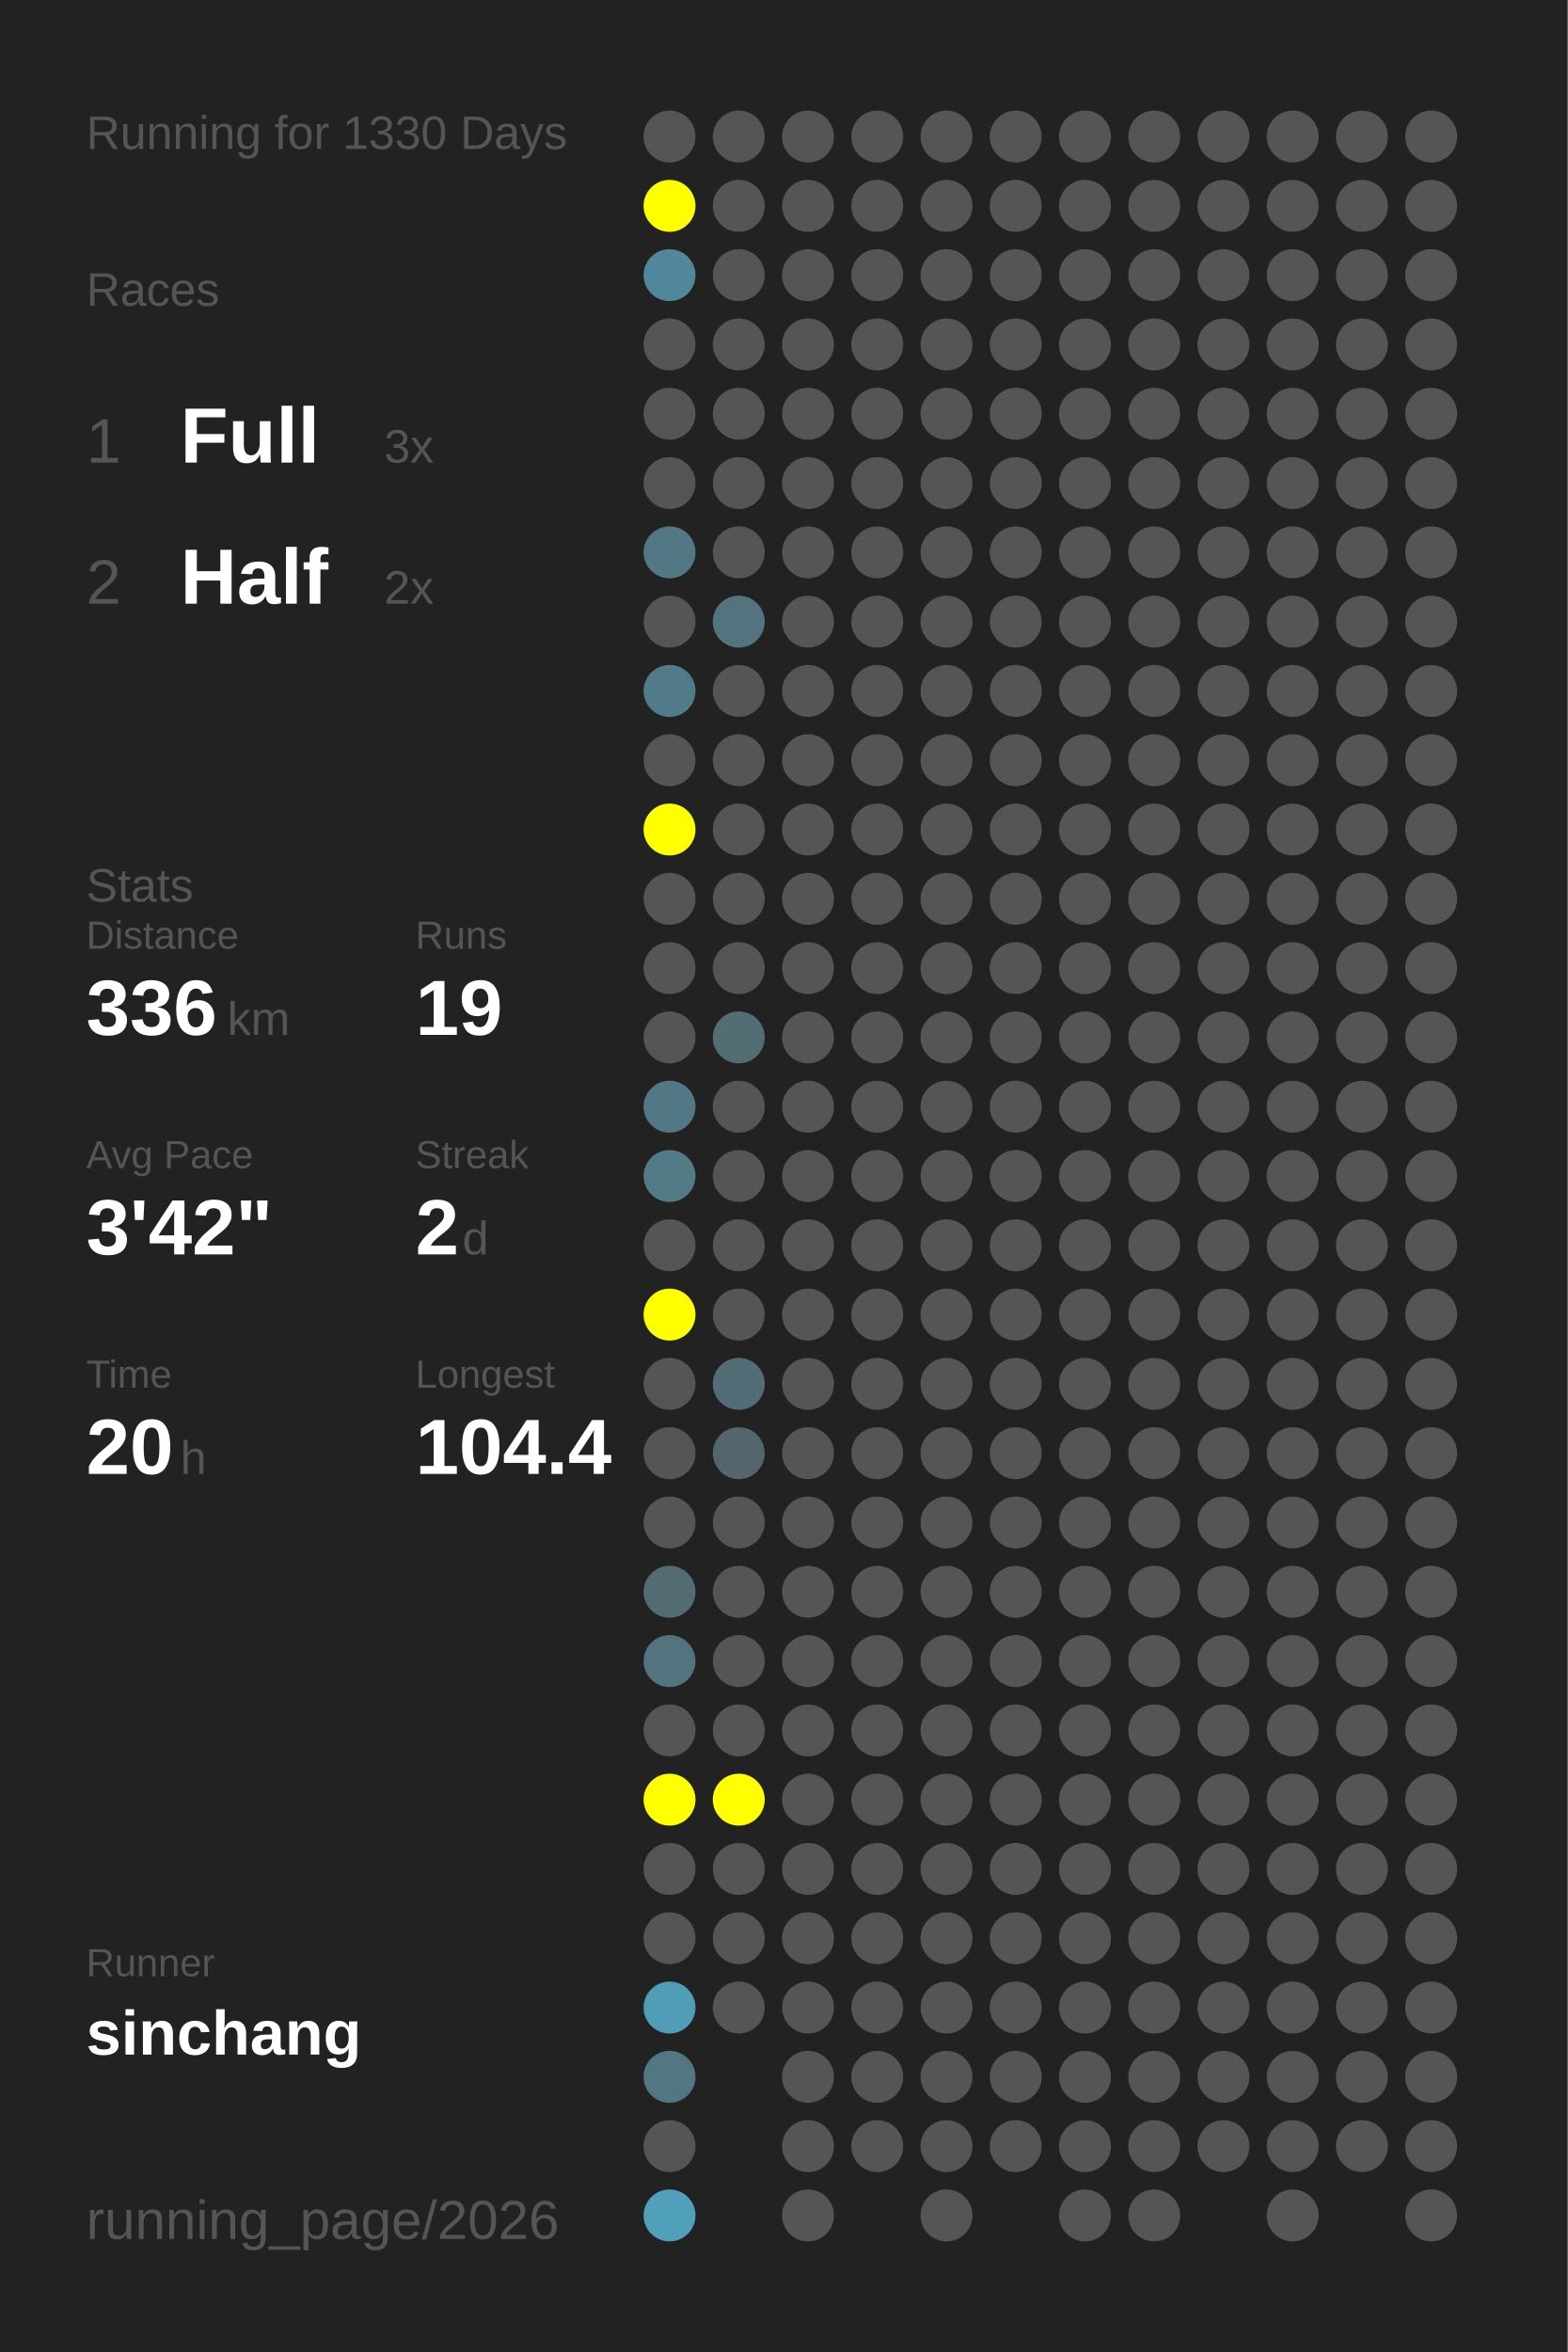
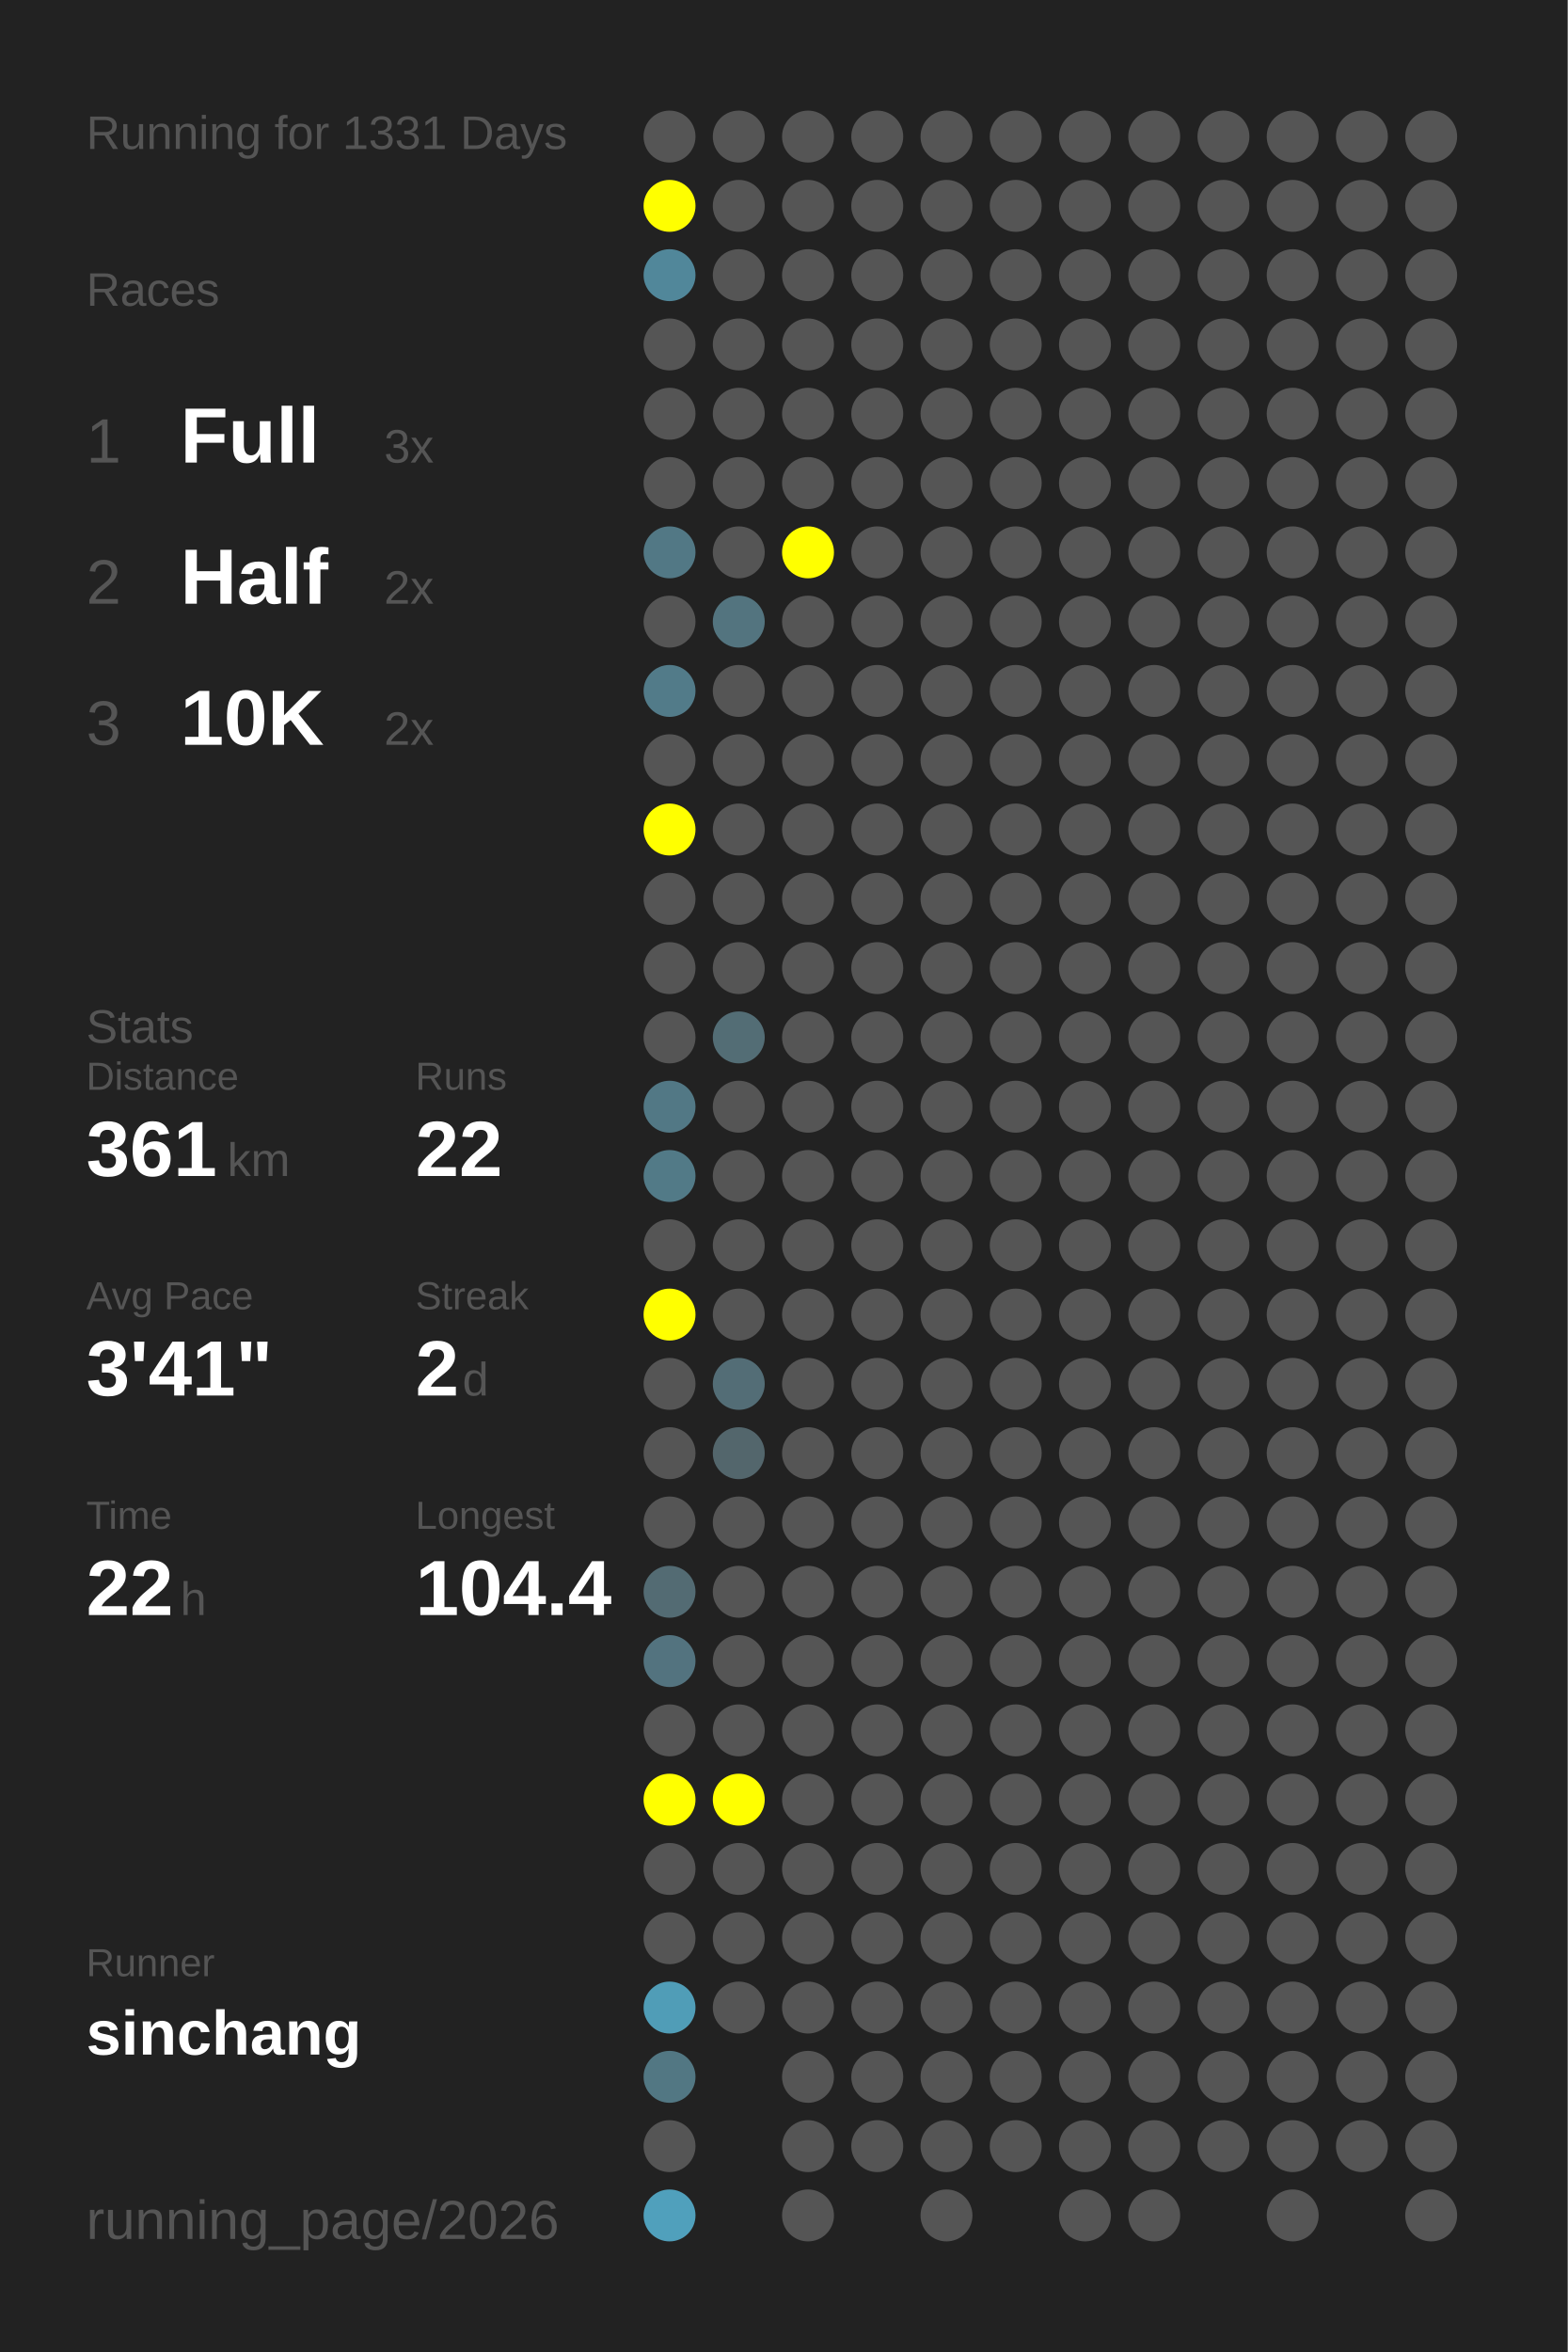
<svg xmlns="http://www.w3.org/2000/svg" baseProfile="full" height="300mm" version="1.1" viewBox="0,0,200,300" width="200mm">
  <defs />
  <rect fill="#222222" height="300" width="200" x="0" y="0" />
-   <text fill="#555555" style="font-size:6px; font-family:Arial;" x="11" y="19">Running for 1330 Days</text>
+   <text fill="#555555" style="font-size:6px; font-family:Arial;" x="11" y="19">Running for 1331 Days</text>
  <text fill="#555555" style="font-size:6px; font-family:Arial;" x="11" y="39">Races</text>
  <text fill="#555555" style="font-size:8px; font-family:Arial;" x="11" y="59">1</text>
  <text fill="#FFFFFF" style="font-size:10px; font-family:Arial; font-weight:bold;" x="23" y="59">Full</text>
  <text fill="#555555" style="font-size:6px; font-family:Arial;" x="49" y="59">3x</text>
  <text fill="#555555" style="font-size:8px; font-family:Arial;" x="11" y="77">2</text>
  <text fill="#FFFFFF" style="font-size:10px; font-family:Arial; font-weight:bold;" x="23" y="77">Half</text>
  <text fill="#555555" style="font-size:6px; font-family:Arial;" x="49" y="77">2x</text>
-   <text fill="#555555" style="font-size:6px; font-family:Arial;" x="11" y="115">Stats</text>
-   <text fill="#555555" style="font-size:5px; font-family:Arial;" x="11" y="121">Distance</text>
-   <text fill="#FFFFFF" style="font-size:10px; font-family:Arial; font-weight:bold;" x="11" y="132">336</text>
-   <text fill="#555555" style="font-size:6px; font-family:Arial;" x="29" y="132">km</text>
-   <text fill="#555555" style="font-size:5px; font-family:Arial;" x="53" y="121">Runs</text>
-   <text fill="#FFFFFF" style="font-size:10px; font-family:Arial; font-weight:bold;" x="53" y="132">19</text>
-   <text fill="#555555" style="font-size:5px; font-family:Arial;" x="11" y="149">Avg Pace</text>
-   <text fill="#FFFFFF" style="font-size:10px; font-family:Arial; font-weight:bold;" x="11" y="160">3'42"</text>
-   <text fill="#555555" style="font-size:5px; font-family:Arial;" x="53" y="149">Streak</text>
-   <text fill="#FFFFFF" style="font-size:10px; font-family:Arial; font-weight:bold;" x="53" y="160">2</text>
-   <text fill="#555555" style="font-size:6px; font-family:Arial;" x="59" y="160">d</text>
-   <text fill="#555555" style="font-size:5px; font-family:Arial;" x="11" y="177">Time</text>
-   <text fill="#FFFFFF" style="font-size:10px; font-family:Arial; font-weight:bold;" x="11" y="188">20</text>
-   <text fill="#555555" style="font-size:6px; font-family:Arial;" x="23" y="188">h</text>
-   <text fill="#555555" style="font-size:5px; font-family:Arial;" x="53" y="177">Longest</text>
-   <text fill="#FFFFFF" style="font-size:10px; font-family:Arial; font-weight:bold;" x="53" y="188">104.4</text>
+   <text fill="#555555" style="font-size:8px; font-family:Arial;" x="11" y="95">3</text>
+   <text fill="#FFFFFF" style="font-size:10px; font-family:Arial; font-weight:bold;" x="23" y="95">10K</text>
+   <text fill="#555555" style="font-size:6px; font-family:Arial;" x="49" y="95">2x</text>
+   <text fill="#555555" style="font-size:6px; font-family:Arial;" x="11" y="133">Stats</text>
+   <text fill="#555555" style="font-size:5px; font-family:Arial;" x="11" y="139">Distance</text>
+   <text fill="#FFFFFF" style="font-size:10px; font-family:Arial; font-weight:bold;" x="11" y="150">361</text>
+   <text fill="#555555" style="font-size:6px; font-family:Arial;" x="29" y="150">km</text>
+   <text fill="#555555" style="font-size:5px; font-family:Arial;" x="53" y="139">Runs</text>
+   <text fill="#FFFFFF" style="font-size:10px; font-family:Arial; font-weight:bold;" x="53" y="150">22</text>
+   <text fill="#555555" style="font-size:5px; font-family:Arial;" x="11" y="167">Avg Pace</text>
+   <text fill="#FFFFFF" style="font-size:10px; font-family:Arial; font-weight:bold;" x="11" y="178">3'41"</text>
+   <text fill="#555555" style="font-size:5px; font-family:Arial;" x="53" y="167">Streak</text>
+   <text fill="#FFFFFF" style="font-size:10px; font-family:Arial; font-weight:bold;" x="53" y="178">2</text>
+   <text fill="#555555" style="font-size:6px; font-family:Arial;" x="59" y="178">d</text>
+   <text fill="#555555" style="font-size:5px; font-family:Arial;" x="11" y="195">Time</text>
+   <text fill="#FFFFFF" style="font-size:10px; font-family:Arial; font-weight:bold;" x="11" y="206">22</text>
+   <text fill="#555555" style="font-size:6px; font-family:Arial;" x="23" y="206">h</text>
+   <text fill="#555555" style="font-size:5px; font-family:Arial;" x="53" y="195">Longest</text>
+   <text fill="#FFFFFF" style="font-size:10px; font-family:Arial; font-weight:bold;" x="53" y="206">104.4</text>
  <text fill="#555555" style="font-size:5px; font-family:Arial;" x="11" y="252.065">Runner</text>
  <text fill="#FFFFFF" style="font-size:8px; font-family:Arial; font-weight:bold;" x="11" y="262.065">sinchang</text>
  <text fill="#555555" style="font-size:7px; font-family:Arial;" x="11" y="285.581">running_page/2026</text>
  <circle cx="85.417" cy="17.419" fill="#555555" r="3.312" />
  <circle cx="85.417" cy="26.258" fill="#FFFF00" r="3.312" />
  <circle cx="85.417" cy="35.097" fill="#51879a" r="3.312" />
  <circle cx="85.417" cy="43.935" fill="#555555" r="3.312" />
  <circle cx="85.417" cy="52.774" fill="#555555" r="3.312" />
  <circle cx="85.417" cy="61.613" fill="#555555" r="3.312" />
  <circle cx="85.417" cy="70.452" fill="#527885" r="3.312" />
  <circle cx="85.417" cy="79.29" fill="#555555" r="3.312" />
  <circle cx="85.417" cy="88.129" fill="#527b89" r="3.312" />
  <circle cx="85.417" cy="96.968" fill="#555555" r="3.312" />
  <circle cx="85.417" cy="105.806" fill="#FFFF00" r="3.312" />
  <circle cx="85.417" cy="114.645" fill="#555555" r="3.312" />
  <circle cx="85.417" cy="123.484" fill="#555555" r="3.312" />
  <circle cx="85.417" cy="132.323" fill="#555555" r="3.312" />
  <circle cx="85.417" cy="141.161" fill="#527885" r="3.312" />
  <circle cx="85.417" cy="150" fill="#527a87" r="3.312" />
  <circle cx="85.417" cy="158.839" fill="#555555" r="3.312" />
  <circle cx="85.417" cy="167.677" fill="#FFFF00" r="3.312" />
  <circle cx="85.417" cy="176.516" fill="#555555" r="3.312" />
  <circle cx="85.417" cy="185.355" fill="#555555" r="3.312" />
  <circle cx="85.417" cy="194.194" fill="#555555" r="3.312" />
  <circle cx="85.417" cy="203.032" fill="#536b73" r="3.312" />
  <circle cx="85.417" cy="211.871" fill="#53737f" r="3.312" />
  <circle cx="85.417" cy="220.71" fill="#555555" r="3.312" />
  <circle cx="85.417" cy="229.548" fill="#FFFF00" r="3.312" />
  <circle cx="85.417" cy="238.387" fill="#555555" r="3.312" />
  <circle cx="85.417" cy="247.226" fill="#555555" r="3.312" />
  <circle cx="85.417" cy="256.065" fill="#509db7" r="3.312" />
  <circle cx="85.417" cy="264.903" fill="#527783" r="3.312" />
  <circle cx="85.417" cy="273.742" fill="#555555" r="3.312" />
  <circle cx="85.417" cy="282.581" fill="#50a0bc" r="3.312" />
  <circle cx="94.25" cy="17.419" fill="#555555" r="3.312" />
  <circle cx="94.25" cy="26.258" fill="#555555" r="3.312" />
  <circle cx="94.25" cy="35.097" fill="#555555" r="3.312" />
  <circle cx="94.25" cy="43.935" fill="#555555" r="3.312" />
  <circle cx="94.25" cy="52.774" fill="#555555" r="3.312" />
  <circle cx="94.25" cy="61.613" fill="#555555" r="3.312" />
  <circle cx="94.25" cy="70.452" fill="#555555" r="3.312" />
  <circle cx="94.25" cy="79.29" fill="#53747f" r="3.312" />
  <circle cx="94.25" cy="88.129" fill="#555555" r="3.312" />
  <circle cx="94.25" cy="96.968" fill="#555555" r="3.312" />
  <circle cx="94.25" cy="105.806" fill="#555555" r="3.312" />
  <circle cx="94.25" cy="114.645" fill="#555555" r="3.312" />
  <circle cx="94.25" cy="123.484" fill="#555555" r="3.312" />
  <circle cx="94.25" cy="132.323" fill="#536d75" r="3.312" />
  <circle cx="94.25" cy="141.161" fill="#555555" r="3.312" />
  <circle cx="94.25" cy="150" fill="#555555" r="3.312" />
  <circle cx="94.25" cy="158.839" fill="#555555" r="3.312" />
  <circle cx="94.25" cy="167.677" fill="#555555" r="3.312" />
  <circle cx="94.25" cy="176.516" fill="#536d76" r="3.312" />
  <circle cx="94.25" cy="185.355" fill="#53666c" r="3.312" />
  <circle cx="94.25" cy="194.194" fill="#555555" r="3.312" />
  <circle cx="94.25" cy="203.032" fill="#555555" r="3.312" />
  <circle cx="94.25" cy="211.871" fill="#555555" r="3.312" />
  <circle cx="94.25" cy="220.71" fill="#555555" r="3.312" />
  <circle cx="94.25" cy="229.548" fill="#FFFF00" r="3.312" />
  <circle cx="94.25" cy="238.387" fill="#555555" r="3.312" />
  <circle cx="94.25" cy="247.226" fill="#555555" r="3.312" />
  <circle cx="94.25" cy="256.065" fill="#555555" r="3.312" />
  <circle cx="103.083" cy="17.419" fill="#555555" r="3.312" />
  <circle cx="103.083" cy="26.258" fill="#555555" r="3.312" />
  <circle cx="103.083" cy="35.097" fill="#555555" r="3.312" />
  <circle cx="103.083" cy="43.935" fill="#555555" r="3.312" />
  <circle cx="103.083" cy="52.774" fill="#555555" r="3.312" />
  <circle cx="103.083" cy="61.613" fill="#555555" r="3.312" />
-   <circle cx="103.083" cy="70.452" fill="#555555" r="3.312" />
+   <circle cx="103.083" cy="70.452" fill="#FFFF00" r="3.312" />
  <circle cx="103.083" cy="79.29" fill="#555555" r="3.312" />
  <circle cx="103.083" cy="88.129" fill="#555555" r="3.312" />
  <circle cx="103.083" cy="96.968" fill="#555555" r="3.312" />
  <circle cx="103.083" cy="105.806" fill="#555555" r="3.312" />
  <circle cx="103.083" cy="114.645" fill="#555555" r="3.312" />
  <circle cx="103.083" cy="123.484" fill="#555555" r="3.312" />
  <circle cx="103.083" cy="132.323" fill="#555555" r="3.312" />
  <circle cx="103.083" cy="141.161" fill="#555555" r="3.312" />
  <circle cx="103.083" cy="150" fill="#555555" r="3.312" />
  <circle cx="103.083" cy="158.839" fill="#555555" r="3.312" />
  <circle cx="103.083" cy="167.677" fill="#555555" r="3.312" />
  <circle cx="103.083" cy="176.516" fill="#555555" r="3.312" />
  <circle cx="103.083" cy="185.355" fill="#555555" r="3.312" />
  <circle cx="103.083" cy="194.194" fill="#555555" r="3.312" />
  <circle cx="103.083" cy="203.032" fill="#555555" r="3.312" />
  <circle cx="103.083" cy="211.871" fill="#555555" r="3.312" />
  <circle cx="103.083" cy="220.71" fill="#555555" r="3.312" />
  <circle cx="103.083" cy="229.548" fill="#555555" r="3.312" />
  <circle cx="103.083" cy="238.387" fill="#555555" r="3.312" />
  <circle cx="103.083" cy="247.226" fill="#555555" r="3.312" />
  <circle cx="103.083" cy="256.065" fill="#555555" r="3.312" />
  <circle cx="103.083" cy="264.903" fill="#555555" r="3.312" />
  <circle cx="103.083" cy="273.742" fill="#555555" r="3.312" />
  <circle cx="103.083" cy="282.581" fill="#555555" r="3.312" />
  <circle cx="111.917" cy="17.419" fill="#555555" r="3.312" />
  <circle cx="111.917" cy="26.258" fill="#555555" r="3.312" />
  <circle cx="111.917" cy="35.097" fill="#555555" r="3.312" />
  <circle cx="111.917" cy="43.935" fill="#555555" r="3.312" />
  <circle cx="111.917" cy="52.774" fill="#555555" r="3.312" />
  <circle cx="111.917" cy="61.613" fill="#555555" r="3.312" />
  <circle cx="111.917" cy="70.452" fill="#555555" r="3.312" />
  <circle cx="111.917" cy="79.29" fill="#555555" r="3.312" />
  <circle cx="111.917" cy="88.129" fill="#555555" r="3.312" />
  <circle cx="111.917" cy="96.968" fill="#555555" r="3.312" />
  <circle cx="111.917" cy="105.806" fill="#555555" r="3.312" />
  <circle cx="111.917" cy="114.645" fill="#555555" r="3.312" />
  <circle cx="111.917" cy="123.484" fill="#555555" r="3.312" />
  <circle cx="111.917" cy="132.323" fill="#555555" r="3.312" />
  <circle cx="111.917" cy="141.161" fill="#555555" r="3.312" />
  <circle cx="111.917" cy="150" fill="#555555" r="3.312" />
  <circle cx="111.917" cy="158.839" fill="#555555" r="3.312" />
  <circle cx="111.917" cy="167.677" fill="#555555" r="3.312" />
  <circle cx="111.917" cy="176.516" fill="#555555" r="3.312" />
  <circle cx="111.917" cy="185.355" fill="#555555" r="3.312" />
  <circle cx="111.917" cy="194.194" fill="#555555" r="3.312" />
  <circle cx="111.917" cy="203.032" fill="#555555" r="3.312" />
  <circle cx="111.917" cy="211.871" fill="#555555" r="3.312" />
  <circle cx="111.917" cy="220.71" fill="#555555" r="3.312" />
  <circle cx="111.917" cy="229.548" fill="#555555" r="3.312" />
  <circle cx="111.917" cy="238.387" fill="#555555" r="3.312" />
  <circle cx="111.917" cy="247.226" fill="#555555" r="3.312" />
  <circle cx="111.917" cy="256.065" fill="#555555" r="3.312" />
  <circle cx="111.917" cy="264.903" fill="#555555" r="3.312" />
  <circle cx="111.917" cy="273.742" fill="#555555" r="3.312" />
  <circle cx="120.75" cy="17.419" fill="#555555" r="3.312" />
  <circle cx="120.75" cy="26.258" fill="#555555" r="3.312" />
  <circle cx="120.75" cy="35.097" fill="#555555" r="3.312" />
  <circle cx="120.75" cy="43.935" fill="#555555" r="3.312" />
  <circle cx="120.75" cy="52.774" fill="#555555" r="3.312" />
  <circle cx="120.75" cy="61.613" fill="#555555" r="3.312" />
  <circle cx="120.75" cy="70.452" fill="#555555" r="3.312" />
  <circle cx="120.75" cy="79.29" fill="#555555" r="3.312" />
  <circle cx="120.75" cy="88.129" fill="#555555" r="3.312" />
  <circle cx="120.75" cy="96.968" fill="#555555" r="3.312" />
  <circle cx="120.75" cy="105.806" fill="#555555" r="3.312" />
  <circle cx="120.75" cy="114.645" fill="#555555" r="3.312" />
  <circle cx="120.75" cy="123.484" fill="#555555" r="3.312" />
  <circle cx="120.75" cy="132.323" fill="#555555" r="3.312" />
  <circle cx="120.75" cy="141.161" fill="#555555" r="3.312" />
  <circle cx="120.75" cy="150" fill="#555555" r="3.312" />
  <circle cx="120.75" cy="158.839" fill="#555555" r="3.312" />
  <circle cx="120.75" cy="167.677" fill="#555555" r="3.312" />
  <circle cx="120.75" cy="176.516" fill="#555555" r="3.312" />
  <circle cx="120.75" cy="185.355" fill="#555555" r="3.312" />
  <circle cx="120.75" cy="194.194" fill="#555555" r="3.312" />
  <circle cx="120.75" cy="203.032" fill="#555555" r="3.312" />
  <circle cx="120.75" cy="211.871" fill="#555555" r="3.312" />
  <circle cx="120.75" cy="220.71" fill="#555555" r="3.312" />
  <circle cx="120.75" cy="229.548" fill="#555555" r="3.312" />
  <circle cx="120.75" cy="238.387" fill="#555555" r="3.312" />
  <circle cx="120.75" cy="247.226" fill="#555555" r="3.312" />
  <circle cx="120.75" cy="256.065" fill="#555555" r="3.312" />
  <circle cx="120.75" cy="264.903" fill="#555555" r="3.312" />
  <circle cx="120.75" cy="273.742" fill="#555555" r="3.312" />
  <circle cx="120.75" cy="282.581" fill="#555555" r="3.312" />
  <circle cx="129.583" cy="17.419" fill="#555555" r="3.312" />
  <circle cx="129.583" cy="26.258" fill="#555555" r="3.312" />
  <circle cx="129.583" cy="35.097" fill="#555555" r="3.312" />
  <circle cx="129.583" cy="43.935" fill="#555555" r="3.312" />
  <circle cx="129.583" cy="52.774" fill="#555555" r="3.312" />
  <circle cx="129.583" cy="61.613" fill="#555555" r="3.312" />
  <circle cx="129.583" cy="70.452" fill="#555555" r="3.312" />
  <circle cx="129.583" cy="79.29" fill="#555555" r="3.312" />
  <circle cx="129.583" cy="88.129" fill="#555555" r="3.312" />
  <circle cx="129.583" cy="96.968" fill="#555555" r="3.312" />
  <circle cx="129.583" cy="105.806" fill="#555555" r="3.312" />
  <circle cx="129.583" cy="114.645" fill="#555555" r="3.312" />
  <circle cx="129.583" cy="123.484" fill="#555555" r="3.312" />
  <circle cx="129.583" cy="132.323" fill="#555555" r="3.312" />
  <circle cx="129.583" cy="141.161" fill="#555555" r="3.312" />
  <circle cx="129.583" cy="150" fill="#555555" r="3.312" />
  <circle cx="129.583" cy="158.839" fill="#555555" r="3.312" />
  <circle cx="129.583" cy="167.677" fill="#555555" r="3.312" />
  <circle cx="129.583" cy="176.516" fill="#555555" r="3.312" />
  <circle cx="129.583" cy="185.355" fill="#555555" r="3.312" />
  <circle cx="129.583" cy="194.194" fill="#555555" r="3.312" />
  <circle cx="129.583" cy="203.032" fill="#555555" r="3.312" />
  <circle cx="129.583" cy="211.871" fill="#555555" r="3.312" />
  <circle cx="129.583" cy="220.71" fill="#555555" r="3.312" />
  <circle cx="129.583" cy="229.548" fill="#555555" r="3.312" />
  <circle cx="129.583" cy="238.387" fill="#555555" r="3.312" />
  <circle cx="129.583" cy="247.226" fill="#555555" r="3.312" />
  <circle cx="129.583" cy="256.065" fill="#555555" r="3.312" />
  <circle cx="129.583" cy="264.903" fill="#555555" r="3.312" />
  <circle cx="129.583" cy="273.742" fill="#555555" r="3.312" />
  <circle cx="138.417" cy="17.419" fill="#555555" r="3.312" />
  <circle cx="138.417" cy="26.258" fill="#555555" r="3.312" />
  <circle cx="138.417" cy="35.097" fill="#555555" r="3.312" />
  <circle cx="138.417" cy="43.935" fill="#555555" r="3.312" />
  <circle cx="138.417" cy="52.774" fill="#555555" r="3.312" />
  <circle cx="138.417" cy="61.613" fill="#555555" r="3.312" />
  <circle cx="138.417" cy="70.452" fill="#555555" r="3.312" />
  <circle cx="138.417" cy="79.29" fill="#555555" r="3.312" />
  <circle cx="138.417" cy="88.129" fill="#555555" r="3.312" />
  <circle cx="138.417" cy="96.968" fill="#555555" r="3.312" />
  <circle cx="138.417" cy="105.806" fill="#555555" r="3.312" />
  <circle cx="138.417" cy="114.645" fill="#555555" r="3.312" />
  <circle cx="138.417" cy="123.484" fill="#555555" r="3.312" />
  <circle cx="138.417" cy="132.323" fill="#555555" r="3.312" />
  <circle cx="138.417" cy="141.161" fill="#555555" r="3.312" />
  <circle cx="138.417" cy="150" fill="#555555" r="3.312" />
  <circle cx="138.417" cy="158.839" fill="#555555" r="3.312" />
  <circle cx="138.417" cy="167.677" fill="#555555" r="3.312" />
  <circle cx="138.417" cy="176.516" fill="#555555" r="3.312" />
  <circle cx="138.417" cy="185.355" fill="#555555" r="3.312" />
  <circle cx="138.417" cy="194.194" fill="#555555" r="3.312" />
  <circle cx="138.417" cy="203.032" fill="#555555" r="3.312" />
  <circle cx="138.417" cy="211.871" fill="#555555" r="3.312" />
  <circle cx="138.417" cy="220.71" fill="#555555" r="3.312" />
  <circle cx="138.417" cy="229.548" fill="#555555" r="3.312" />
  <circle cx="138.417" cy="238.387" fill="#555555" r="3.312" />
  <circle cx="138.417" cy="247.226" fill="#555555" r="3.312" />
  <circle cx="138.417" cy="256.065" fill="#555555" r="3.312" />
  <circle cx="138.417" cy="264.903" fill="#555555" r="3.312" />
  <circle cx="138.417" cy="273.742" fill="#555555" r="3.312" />
  <circle cx="138.417" cy="282.581" fill="#555555" r="3.312" />
  <circle cx="147.25" cy="17.419" fill="#555555" r="3.312" />
  <circle cx="147.25" cy="26.258" fill="#555555" r="3.312" />
  <circle cx="147.25" cy="35.097" fill="#555555" r="3.312" />
  <circle cx="147.25" cy="43.935" fill="#555555" r="3.312" />
  <circle cx="147.25" cy="52.774" fill="#555555" r="3.312" />
  <circle cx="147.25" cy="61.613" fill="#555555" r="3.312" />
  <circle cx="147.25" cy="70.452" fill="#555555" r="3.312" />
  <circle cx="147.25" cy="79.29" fill="#555555" r="3.312" />
  <circle cx="147.25" cy="88.129" fill="#555555" r="3.312" />
  <circle cx="147.25" cy="96.968" fill="#555555" r="3.312" />
  <circle cx="147.25" cy="105.806" fill="#555555" r="3.312" />
  <circle cx="147.25" cy="114.645" fill="#555555" r="3.312" />
  <circle cx="147.25" cy="123.484" fill="#555555" r="3.312" />
  <circle cx="147.25" cy="132.323" fill="#555555" r="3.312" />
  <circle cx="147.25" cy="141.161" fill="#555555" r="3.312" />
  <circle cx="147.25" cy="150" fill="#555555" r="3.312" />
  <circle cx="147.25" cy="158.839" fill="#555555" r="3.312" />
  <circle cx="147.25" cy="167.677" fill="#555555" r="3.312" />
  <circle cx="147.25" cy="176.516" fill="#555555" r="3.312" />
  <circle cx="147.25" cy="185.355" fill="#555555" r="3.312" />
  <circle cx="147.25" cy="194.194" fill="#555555" r="3.312" />
  <circle cx="147.25" cy="203.032" fill="#555555" r="3.312" />
  <circle cx="147.25" cy="211.871" fill="#555555" r="3.312" />
  <circle cx="147.25" cy="220.71" fill="#555555" r="3.312" />
  <circle cx="147.25" cy="229.548" fill="#555555" r="3.312" />
  <circle cx="147.25" cy="238.387" fill="#555555" r="3.312" />
  <circle cx="147.25" cy="247.226" fill="#555555" r="3.312" />
  <circle cx="147.25" cy="256.065" fill="#555555" r="3.312" />
  <circle cx="147.25" cy="264.903" fill="#555555" r="3.312" />
  <circle cx="147.25" cy="273.742" fill="#555555" r="3.312" />
  <circle cx="147.25" cy="282.581" fill="#555555" r="3.312" />
  <circle cx="156.083" cy="17.419" fill="#555555" r="3.312" />
  <circle cx="156.083" cy="26.258" fill="#555555" r="3.312" />
  <circle cx="156.083" cy="35.097" fill="#555555" r="3.312" />
  <circle cx="156.083" cy="43.935" fill="#555555" r="3.312" />
  <circle cx="156.083" cy="52.774" fill="#555555" r="3.312" />
  <circle cx="156.083" cy="61.613" fill="#555555" r="3.312" />
  <circle cx="156.083" cy="70.452" fill="#555555" r="3.312" />
  <circle cx="156.083" cy="79.29" fill="#555555" r="3.312" />
  <circle cx="156.083" cy="88.129" fill="#555555" r="3.312" />
  <circle cx="156.083" cy="96.968" fill="#555555" r="3.312" />
  <circle cx="156.083" cy="105.806" fill="#555555" r="3.312" />
  <circle cx="156.083" cy="114.645" fill="#555555" r="3.312" />
  <circle cx="156.083" cy="123.484" fill="#555555" r="3.312" />
  <circle cx="156.083" cy="132.323" fill="#555555" r="3.312" />
  <circle cx="156.083" cy="141.161" fill="#555555" r="3.312" />
  <circle cx="156.083" cy="150" fill="#555555" r="3.312" />
  <circle cx="156.083" cy="158.839" fill="#555555" r="3.312" />
  <circle cx="156.083" cy="167.677" fill="#555555" r="3.312" />
  <circle cx="156.083" cy="176.516" fill="#555555" r="3.312" />
  <circle cx="156.083" cy="185.355" fill="#555555" r="3.312" />
  <circle cx="156.083" cy="194.194" fill="#555555" r="3.312" />
  <circle cx="156.083" cy="203.032" fill="#555555" r="3.312" />
  <circle cx="156.083" cy="211.871" fill="#555555" r="3.312" />
  <circle cx="156.083" cy="220.71" fill="#555555" r="3.312" />
  <circle cx="156.083" cy="229.548" fill="#555555" r="3.312" />
  <circle cx="156.083" cy="238.387" fill="#555555" r="3.312" />
  <circle cx="156.083" cy="247.226" fill="#555555" r="3.312" />
  <circle cx="156.083" cy="256.065" fill="#555555" r="3.312" />
  <circle cx="156.083" cy="264.903" fill="#555555" r="3.312" />
  <circle cx="156.083" cy="273.742" fill="#555555" r="3.312" />
  <circle cx="164.917" cy="17.419" fill="#555555" r="3.312" />
  <circle cx="164.917" cy="26.258" fill="#555555" r="3.312" />
  <circle cx="164.917" cy="35.097" fill="#555555" r="3.312" />
  <circle cx="164.917" cy="43.935" fill="#555555" r="3.312" />
  <circle cx="164.917" cy="52.774" fill="#555555" r="3.312" />
  <circle cx="164.917" cy="61.613" fill="#555555" r="3.312" />
  <circle cx="164.917" cy="70.452" fill="#555555" r="3.312" />
  <circle cx="164.917" cy="79.29" fill="#555555" r="3.312" />
  <circle cx="164.917" cy="88.129" fill="#555555" r="3.312" />
  <circle cx="164.917" cy="96.968" fill="#555555" r="3.312" />
  <circle cx="164.917" cy="105.806" fill="#555555" r="3.312" />
  <circle cx="164.917" cy="114.645" fill="#555555" r="3.312" />
  <circle cx="164.917" cy="123.484" fill="#555555" r="3.312" />
  <circle cx="164.917" cy="132.323" fill="#555555" r="3.312" />
  <circle cx="164.917" cy="141.161" fill="#555555" r="3.312" />
  <circle cx="164.917" cy="150" fill="#555555" r="3.312" />
  <circle cx="164.917" cy="158.839" fill="#555555" r="3.312" />
  <circle cx="164.917" cy="167.677" fill="#555555" r="3.312" />
  <circle cx="164.917" cy="176.516" fill="#555555" r="3.312" />
  <circle cx="164.917" cy="185.355" fill="#555555" r="3.312" />
  <circle cx="164.917" cy="194.194" fill="#555555" r="3.312" />
  <circle cx="164.917" cy="203.032" fill="#555555" r="3.312" />
  <circle cx="164.917" cy="211.871" fill="#555555" r="3.312" />
  <circle cx="164.917" cy="220.71" fill="#555555" r="3.312" />
  <circle cx="164.917" cy="229.548" fill="#555555" r="3.312" />
  <circle cx="164.917" cy="238.387" fill="#555555" r="3.312" />
  <circle cx="164.917" cy="247.226" fill="#555555" r="3.312" />
  <circle cx="164.917" cy="256.065" fill="#555555" r="3.312" />
  <circle cx="164.917" cy="264.903" fill="#555555" r="3.312" />
  <circle cx="164.917" cy="273.742" fill="#555555" r="3.312" />
  <circle cx="164.917" cy="282.581" fill="#555555" r="3.312" />
  <circle cx="173.75" cy="17.419" fill="#555555" r="3.312" />
  <circle cx="173.75" cy="26.258" fill="#555555" r="3.312" />
  <circle cx="173.75" cy="35.097" fill="#555555" r="3.312" />
  <circle cx="173.75" cy="43.935" fill="#555555" r="3.312" />
  <circle cx="173.75" cy="52.774" fill="#555555" r="3.312" />
  <circle cx="173.75" cy="61.613" fill="#555555" r="3.312" />
  <circle cx="173.75" cy="70.452" fill="#555555" r="3.312" />
  <circle cx="173.75" cy="79.29" fill="#555555" r="3.312" />
  <circle cx="173.75" cy="88.129" fill="#555555" r="3.312" />
  <circle cx="173.75" cy="96.968" fill="#555555" r="3.312" />
  <circle cx="173.75" cy="105.806" fill="#555555" r="3.312" />
  <circle cx="173.75" cy="114.645" fill="#555555" r="3.312" />
  <circle cx="173.75" cy="123.484" fill="#555555" r="3.312" />
  <circle cx="173.75" cy="132.323" fill="#555555" r="3.312" />
  <circle cx="173.75" cy="141.161" fill="#555555" r="3.312" />
  <circle cx="173.75" cy="150" fill="#555555" r="3.312" />
  <circle cx="173.75" cy="158.839" fill="#555555" r="3.312" />
  <circle cx="173.75" cy="167.677" fill="#555555" r="3.312" />
  <circle cx="173.75" cy="176.516" fill="#555555" r="3.312" />
  <circle cx="173.75" cy="185.355" fill="#555555" r="3.312" />
  <circle cx="173.75" cy="194.194" fill="#555555" r="3.312" />
  <circle cx="173.75" cy="203.032" fill="#555555" r="3.312" />
  <circle cx="173.75" cy="211.871" fill="#555555" r="3.312" />
  <circle cx="173.75" cy="220.71" fill="#555555" r="3.312" />
  <circle cx="173.75" cy="229.548" fill="#555555" r="3.312" />
  <circle cx="173.75" cy="238.387" fill="#555555" r="3.312" />
  <circle cx="173.75" cy="247.226" fill="#555555" r="3.312" />
  <circle cx="173.75" cy="256.065" fill="#555555" r="3.312" />
  <circle cx="173.75" cy="264.903" fill="#555555" r="3.312" />
  <circle cx="173.75" cy="273.742" fill="#555555" r="3.312" />
  <circle cx="182.583" cy="17.419" fill="#555555" r="3.312" />
  <circle cx="182.583" cy="26.258" fill="#555555" r="3.312" />
  <circle cx="182.583" cy="35.097" fill="#555555" r="3.312" />
  <circle cx="182.583" cy="43.935" fill="#555555" r="3.312" />
  <circle cx="182.583" cy="52.774" fill="#555555" r="3.312" />
  <circle cx="182.583" cy="61.613" fill="#555555" r="3.312" />
  <circle cx="182.583" cy="70.452" fill="#555555" r="3.312" />
  <circle cx="182.583" cy="79.29" fill="#555555" r="3.312" />
  <circle cx="182.583" cy="88.129" fill="#555555" r="3.312" />
  <circle cx="182.583" cy="96.968" fill="#555555" r="3.312" />
  <circle cx="182.583" cy="105.806" fill="#555555" r="3.312" />
  <circle cx="182.583" cy="114.645" fill="#555555" r="3.312" />
  <circle cx="182.583" cy="123.484" fill="#555555" r="3.312" />
  <circle cx="182.583" cy="132.323" fill="#555555" r="3.312" />
  <circle cx="182.583" cy="141.161" fill="#555555" r="3.312" />
  <circle cx="182.583" cy="150" fill="#555555" r="3.312" />
  <circle cx="182.583" cy="158.839" fill="#555555" r="3.312" />
  <circle cx="182.583" cy="167.677" fill="#555555" r="3.312" />
  <circle cx="182.583" cy="176.516" fill="#555555" r="3.312" />
  <circle cx="182.583" cy="185.355" fill="#555555" r="3.312" />
  <circle cx="182.583" cy="194.194" fill="#555555" r="3.312" />
  <circle cx="182.583" cy="203.032" fill="#555555" r="3.312" />
  <circle cx="182.583" cy="211.871" fill="#555555" r="3.312" />
  <circle cx="182.583" cy="220.71" fill="#555555" r="3.312" />
  <circle cx="182.583" cy="229.548" fill="#555555" r="3.312" />
  <circle cx="182.583" cy="238.387" fill="#555555" r="3.312" />
  <circle cx="182.583" cy="247.226" fill="#555555" r="3.312" />
  <circle cx="182.583" cy="256.065" fill="#555555" r="3.312" />
  <circle cx="182.583" cy="264.903" fill="#555555" r="3.312" />
  <circle cx="182.583" cy="273.742" fill="#555555" r="3.312" />
  <circle cx="182.583" cy="282.581" fill="#555555" r="3.312" />
</svg>
